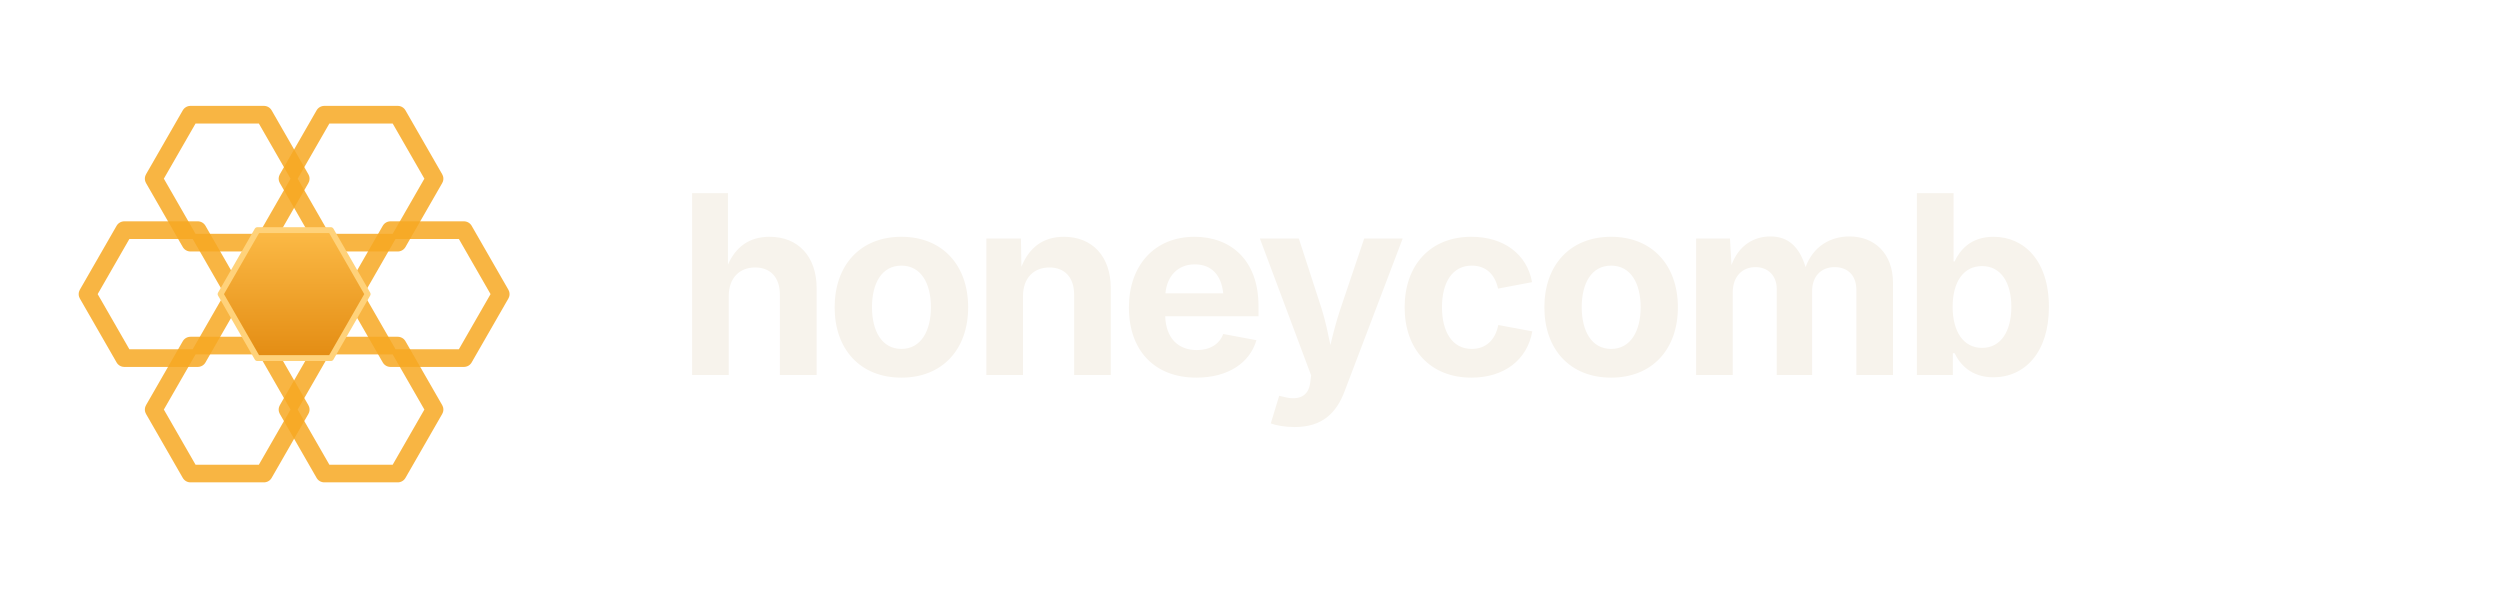
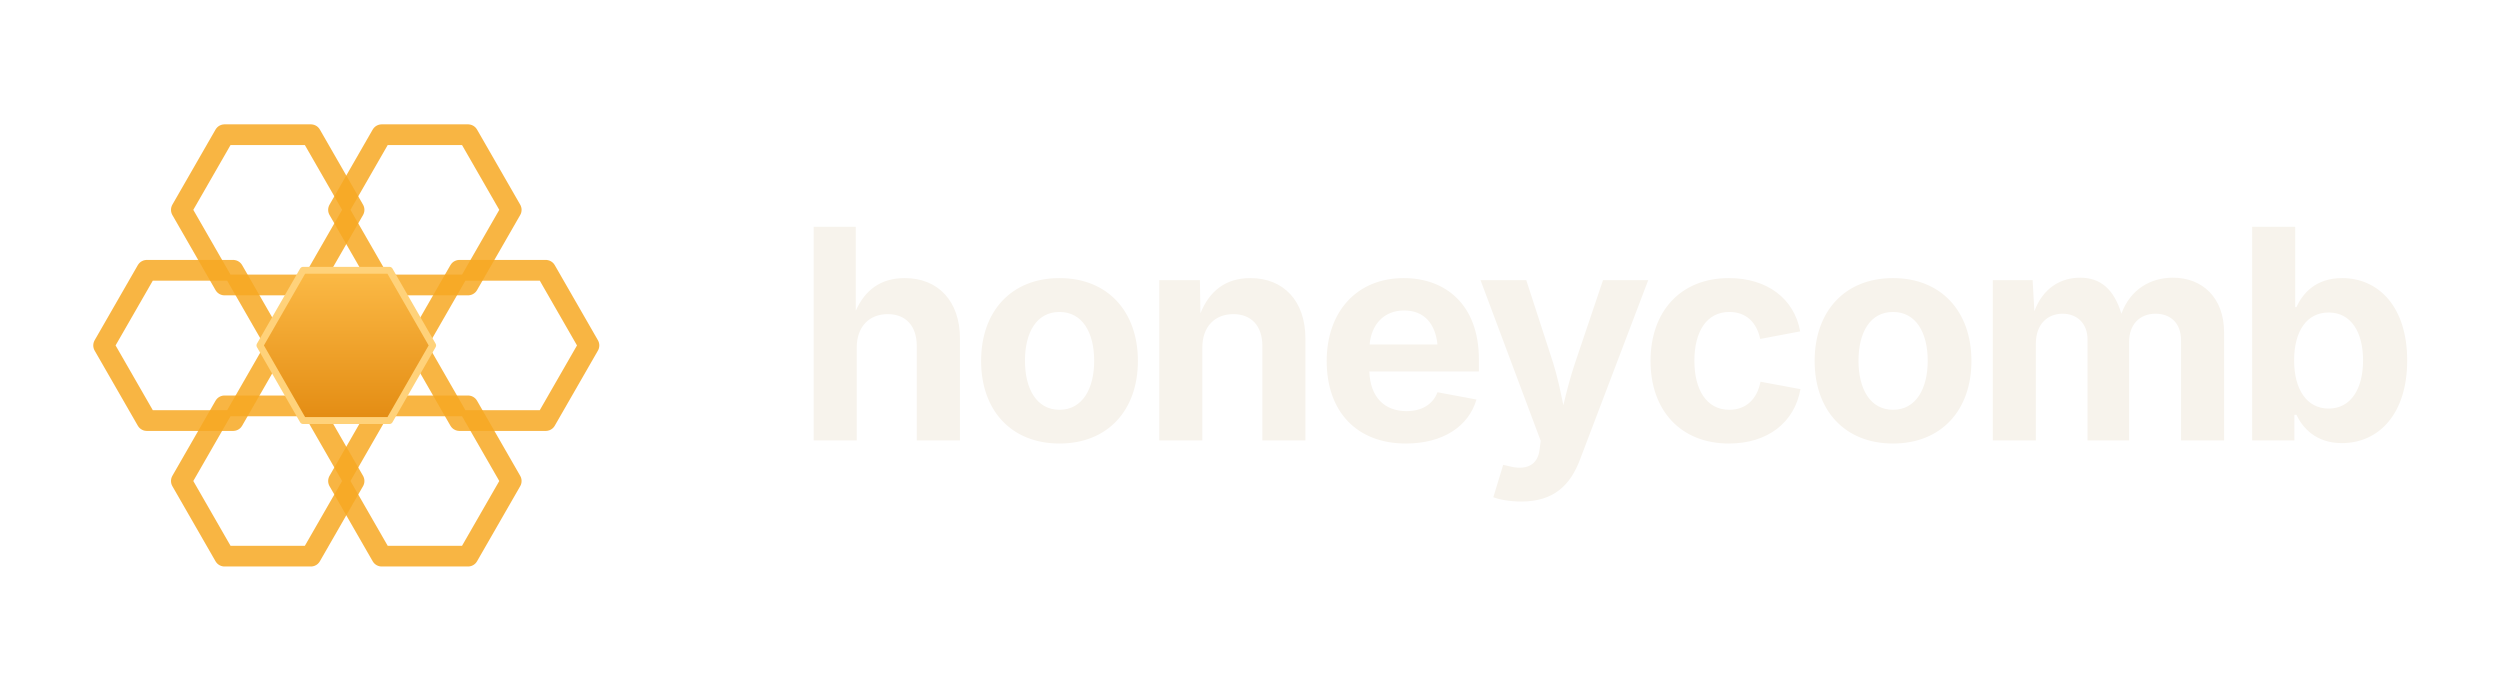
- <svg xmlns="http://www.w3.org/2000/svg" width="340" height="80" viewBox="0 0 340 80" fill="none" role="img" aria-label="Honeycomb">
+ <svg xmlns="http://www.w3.org/2000/svg" width="289.5" height="80" viewBox="-0.1 0 289.5 80" fill="none" role="img" aria-label="Honeycomb">
  <defs>
    <linearGradient id="wA" x1="40" y1="29" x2="40" y2="51" gradientUnits="userSpaceOnUse">
      <stop offset="0" stop-color="#FFC04D" />
      <stop offset="1" stop-color="#E0860C" />
    </linearGradient>
  </defs>
  <path d="M 68.1 40.0 L 63.1 48.7 L 53.1 48.7 L 48.1 40.0 L 53.1 31.3 L 63.1 31.3 Z" fill="none" stroke="#F7A823" stroke-width="2.4" stroke-opacity="0.85" stroke-linejoin="round" />
  <path d="M 59.1 55.7 L 54.1 64.4 L 44.1 64.4 L 39.1 55.7 L 44.1 47.0 L 54.1 47.0 Z" fill="none" stroke="#F7A823" stroke-width="2.4" stroke-opacity="0.85" stroke-linejoin="round" />
  <path d="M 40.9 55.7 L 35.9 64.4 L 25.9 64.4 L 20.9 55.7 L 25.9 47.0 L 35.9 47.0 Z" fill="none" stroke="#F7A823" stroke-width="2.4" stroke-opacity="0.85" stroke-linejoin="round" />
  <path d="M 31.9 40.0 L 26.9 48.7 L 16.9 48.7 L 11.9 40.0 L 16.9 31.3 L 26.9 31.3 Z" fill="none" stroke="#F7A823" stroke-width="2.4" stroke-opacity="0.85" stroke-linejoin="round" />
  <path d="M 40.9 24.3 L 35.9 33.0 L 25.9 33.0 L 20.9 24.3 L 25.9 15.6 L 35.9 15.6 Z" fill="none" stroke="#F7A823" stroke-width="2.4" stroke-opacity="0.85" stroke-linejoin="round" />
  <path d="M 59.1 24.3 L 54.1 33.0 L 44.1 33.0 L 39.1 24.3 L 44.1 15.6 L 54.1 15.6 Z" fill="none" stroke="#F7A823" stroke-width="2.4" stroke-opacity="0.85" stroke-linejoin="round" />
  <path d="M 50.0 40.0 L 45.0 48.7 L 35.0 48.7 L 30.0 40.0 L 35.0 31.3 L 45.0 31.3 Z" fill="url(#wA)" stroke="#FFD27A" stroke-width="0.8" stroke-linejoin="round" />
  <text x="92" y="51" font-family="Inter, system-ui, sans-serif" font-size="34" font-weight="700" letter-spacing="-1" fill="#F7F3EC">honeycomb</text>
</svg>
